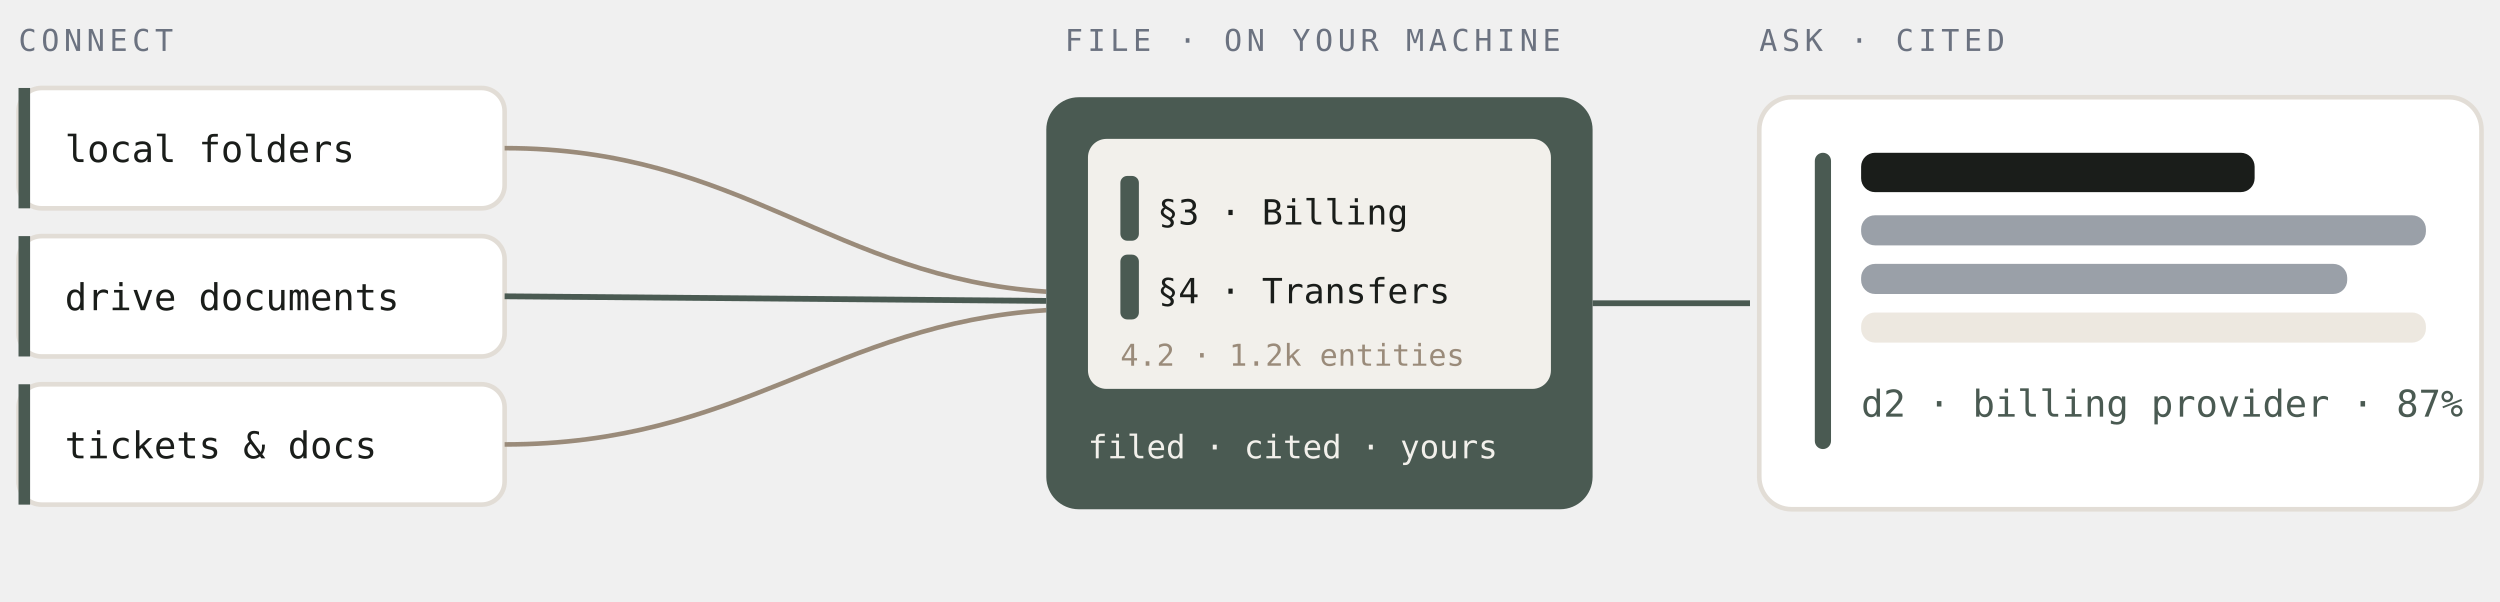
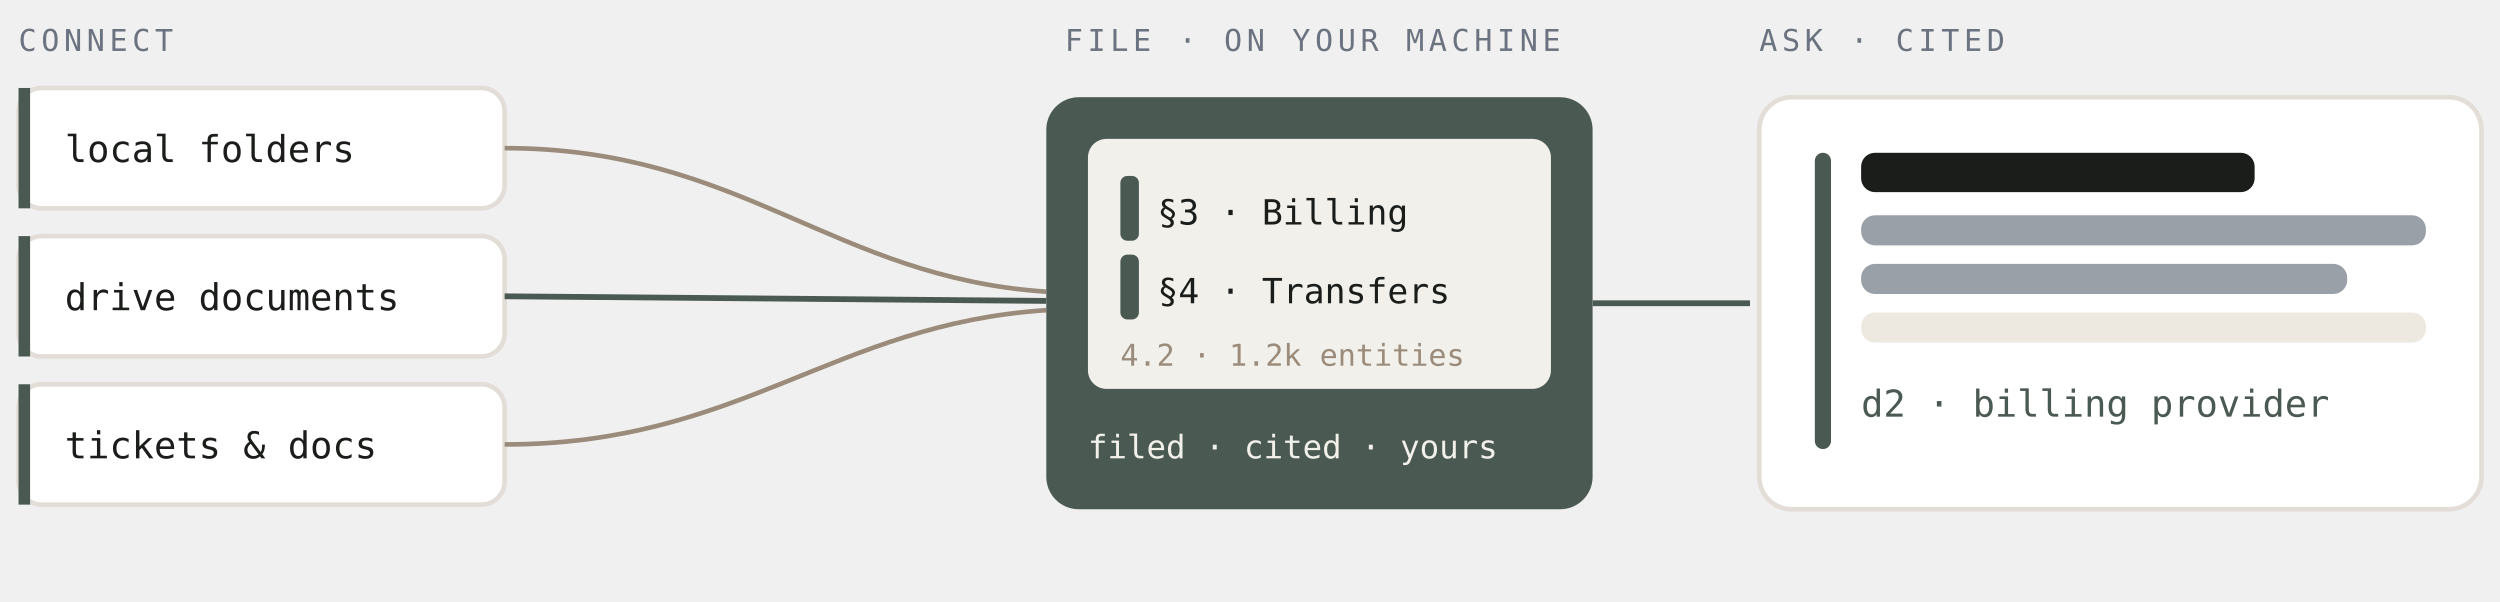
<svg xmlns="http://www.w3.org/2000/svg" viewBox="0 0 1080 260" font-family="ui-monospace, Menlo, monospace">
  <text x="8" y="22" font-size="13" letter-spacing="2" fill="#6b7280">CONNECT</text>
  <text x="460" y="22" font-size="13" letter-spacing="2" fill="#6b7280">FILE · ON YOUR MACHINE</text>
  <text x="760" y="22" font-size="13" letter-spacing="2" fill="#6b7280">ASK · CITED</text>
  <g>
    <rect x="8" y="38" width="210" height="52" rx="10" fill="#ffffff" stroke="#e2ddd6" stroke-width="2" />
    <rect x="8" y="38" width="5" height="52" fill="#4A5A52" />
    <text x="28" y="70" font-size="16" fill="#1a1d1a">local folders</text>
    <rect x="8" y="102" width="210" height="52" rx="10" fill="#ffffff" stroke="#e2ddd6" stroke-width="2" />
    <rect x="8" y="102" width="5" height="52" fill="#4A5A52" />
    <text x="28" y="134" font-size="16" fill="#1a1d1a">drive documents</text>
    <rect x="8" y="166" width="210" height="52" rx="10" fill="#ffffff" stroke="#e2ddd6" stroke-width="2" />
    <rect x="8" y="166" width="5" height="52" fill="#4A5A52" />
    <text x="28" y="198" font-size="16" fill="#1a1d1a">tickets &amp; docs</text>
  </g>
  <path d="M218 64 C 320 64, 360 120, 452 126" fill="none" stroke="#9A8B7A" stroke-width="2" />
  <path d="M218 128 L 452 130" fill="none" stroke="#4A5A52" stroke-width="2.5" />
  <path d="M218 192 C 320 192, 360 140, 452 134" fill="none" stroke="#9A8B7A" stroke-width="2" />
  <g>
    <rect x="452" y="42" width="236" height="178" rx="14" fill="#4A5A52" />
    <rect x="470" y="60" width="200" height="108" rx="8" fill="#F2F0EB" />
    <rect x="484" y="76" width="8" height="28" rx="3" fill="#4A5A52" />
    <text x="500" y="97" font-size="15" fill="#1a1d1a">§3 · Billing</text>
    <rect x="484" y="110" width="8" height="28" rx="3" fill="#4A5A52" />
    <text x="500" y="131" font-size="15" fill="#1a1d1a">§4 · Transfers</text>
    <text x="484" y="158" font-size="13" fill="#9A8B7A" textLength="172" lengthAdjust="spacingAndGlyphs">4.2 · 1.2k entities</text>
    <text x="470" y="198" font-size="14" fill="#F2F0EB">filed · cited · yours</text>
  </g>
  <path d="M688 131 L 756 131" fill="none" stroke="#4A5A52" stroke-width="2.5" />
  <g>
    <rect x="760" y="42" width="312" height="178" rx="14" fill="#ffffff" stroke="#e2ddd6" stroke-width="2" />
    <rect x="784" y="66" width="7" height="128" rx="3.5" fill="#4A5A52" />
    <rect x="804" y="66" width="170" height="17" rx="6" fill="#1a1d1a" />
    <rect x="804" y="93" width="244" height="13" rx="6" fill="#9aa0a8" />
    <rect x="804" y="114" width="210" height="13" rx="6" fill="#9aa0a8" />
    <rect x="804" y="135" width="244" height="13" rx="6" fill="#EDE8E0" />
-     <text x="804" y="180" font-size="16" fill="#4A5A52">d2 · billing provider · 87%</text>
+     <text x="804" y="180" font-size="16" fill="#4A5A52">d2 · billing provider</text>
  </g>
</svg>
